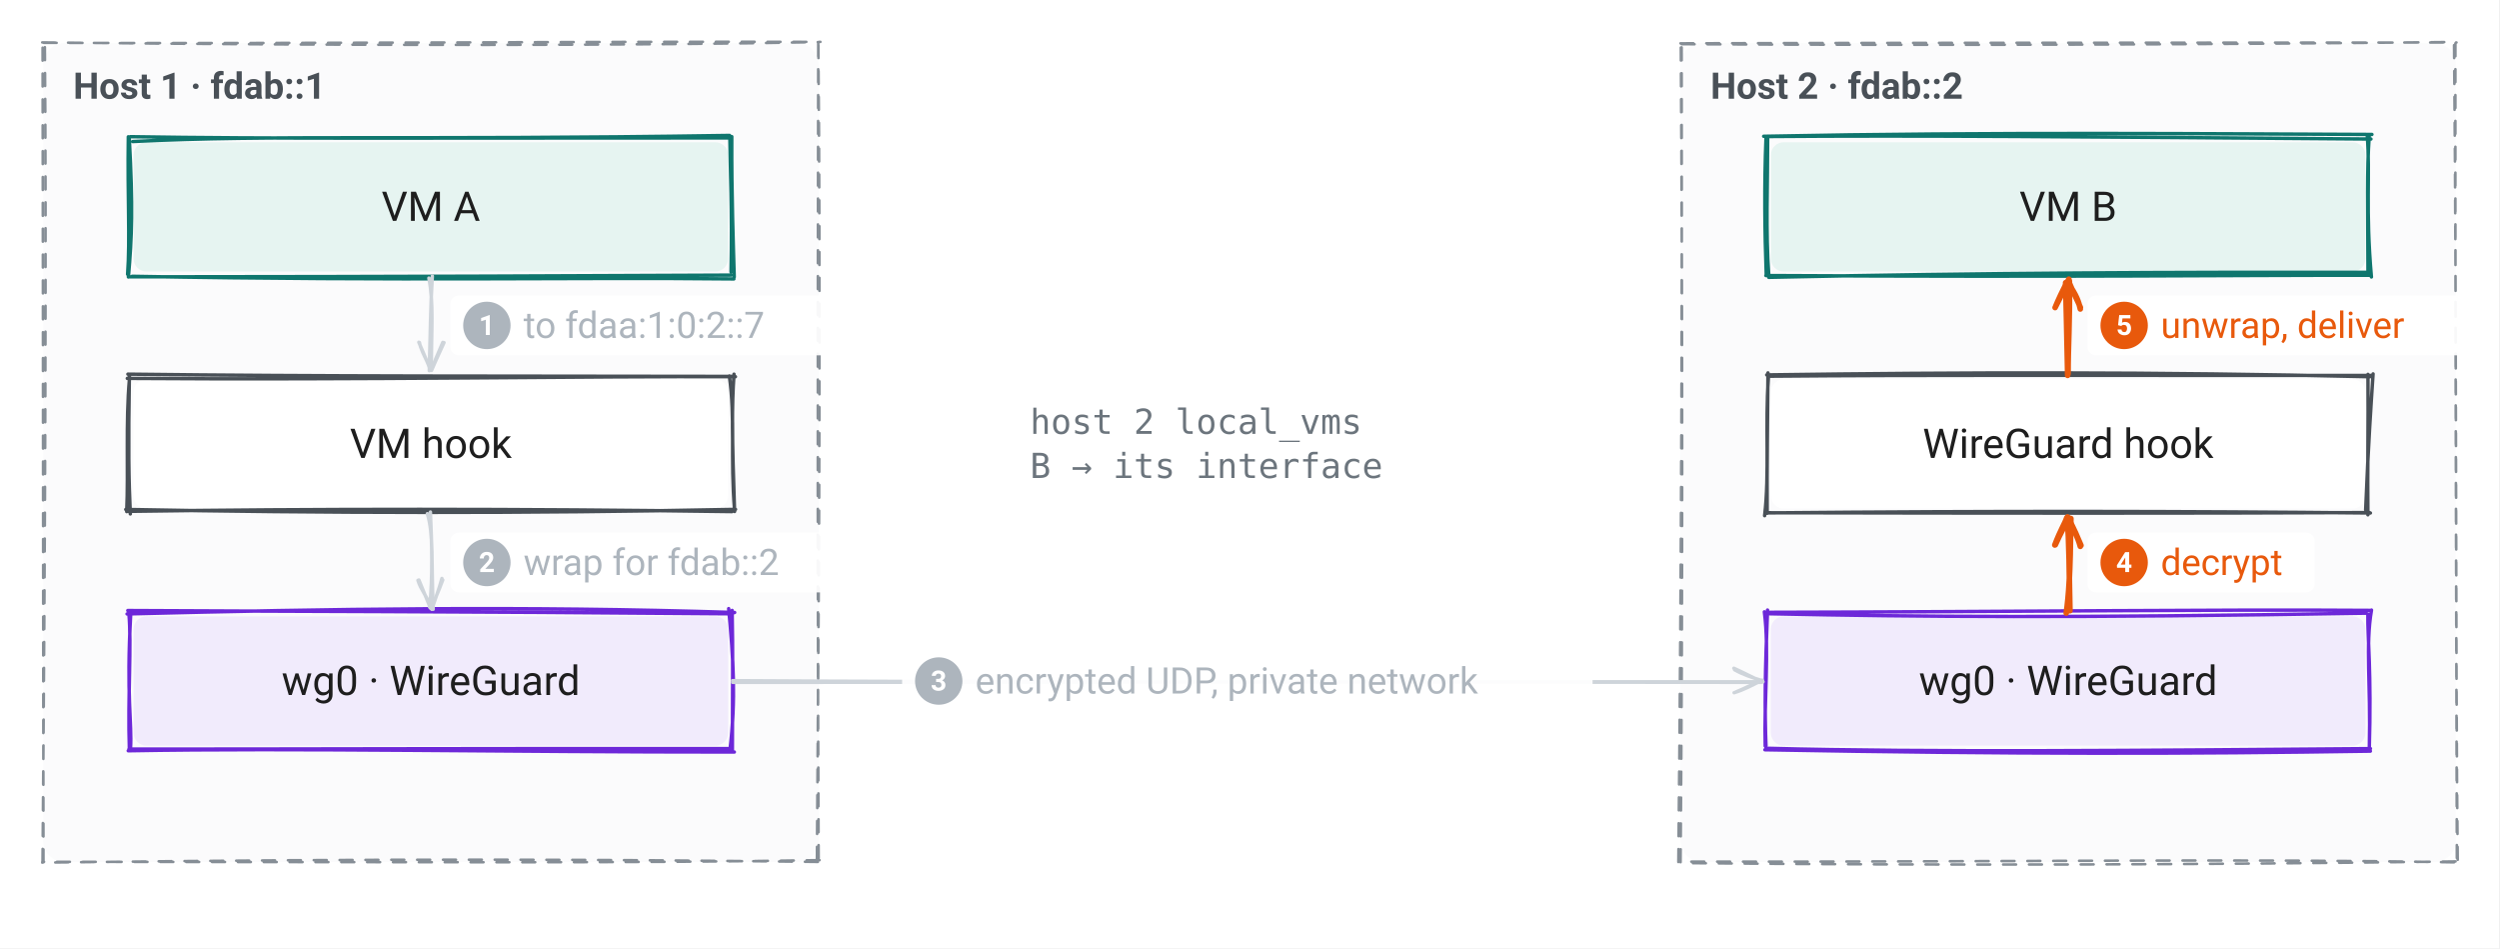
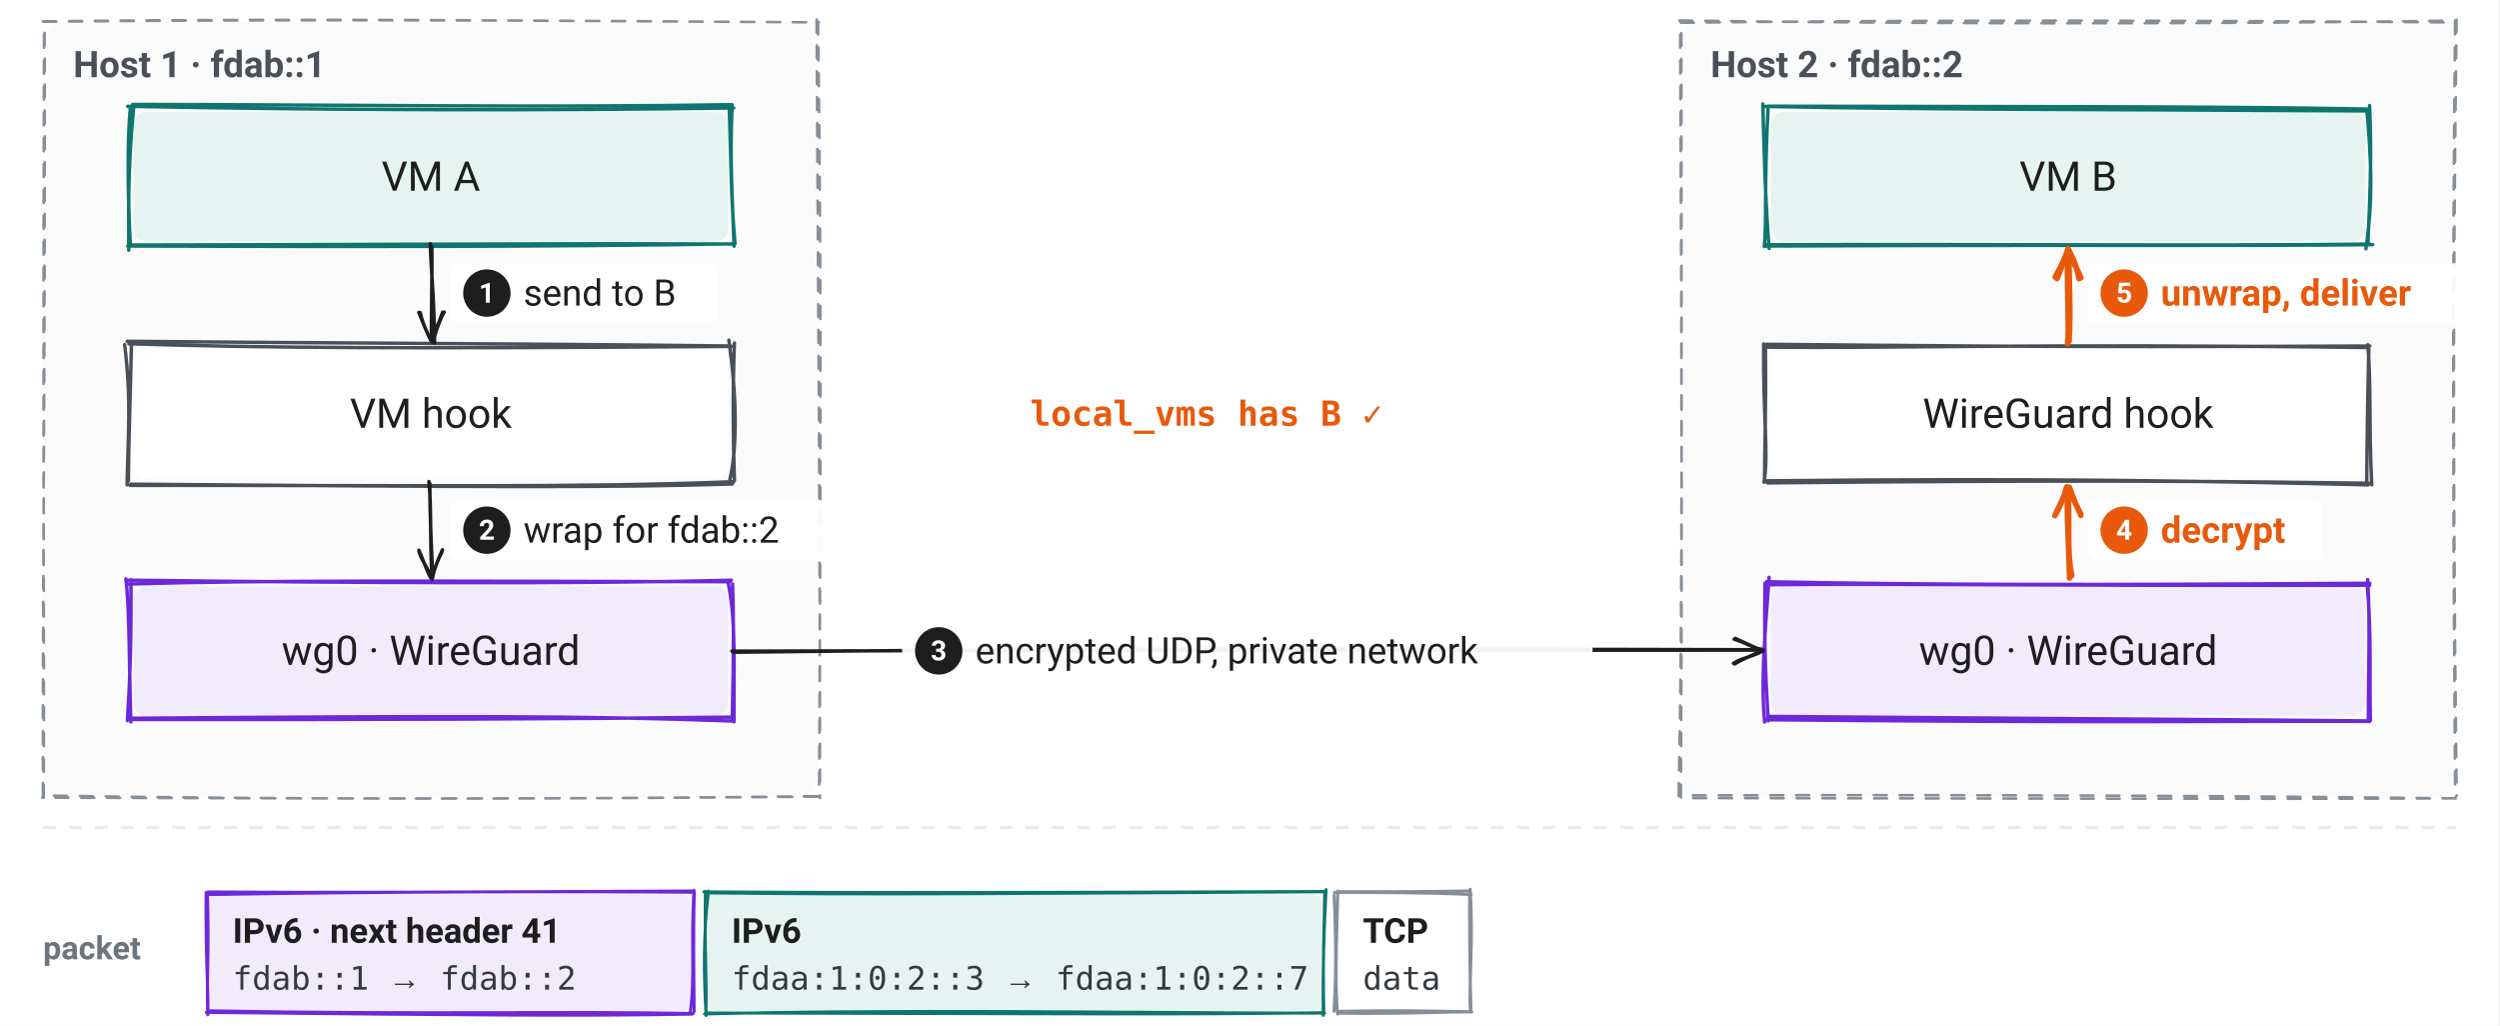
- <svg xmlns="http://www.w3.org/2000/svg" viewBox="0 0 1160 440" width="1160" height="440" font-family="system-ui, -apple-system, 'Segoe UI', Roboto, 'Helvetica Neue', Arial, sans-serif" role="img" aria-label="Host 2 decrypts the packet. Its WireGuard hook finds VM B in local_vms, removes the outer header, and Linux delivers the packet to VM B.">
+ <svg xmlns="http://www.w3.org/2000/svg" viewBox="0 0 1160 476" width="1160" height="476" font-family="system-ui, -apple-system, 'Segoe UI', Roboto, 'Helvetica Neue', Arial, sans-serif" role="img" aria-label="Host 2 decrypts the packet. Its WireGuard hook finds VM B in local_vms, removes the outer header, and Linux delivers the packet to VM B.">
+   <style>.static{display:none}@media (prefers-reduced-motion: reduce){.anim{display:none}.static{display:inline}}</style>
  <rect width="100%" height="100%" fill="#ffffff" />
-   <rect x="20" y="20" width="360" height="380" rx="10" fill="#f8f9fa" opacity="0.6" />
-   <path d="M20.282 19.865 C145.86 20.368, 272.202 19.098, 380.821 19.436 M19.605 19.676 C161.882 21.329, 302.79 21.15, 380.123 19.527 M379.877 20.949 C380.798 128.152, 380.494 234.226, 379.198 399.782 M379.815 20.129 C379.515 163.875, 379.484 307.183, 380.013 399.617 M380.432 399.099 C292.561 400.58, 207.652 399.989, 19.651 399.872 M379.641 399.923 C285.145 398.82, 190.01 398.149, 19.611 400.251 M19.751 399.889 C21.056 248.652, 21.562 98.755, 20.82 20.824 M20.178 400.137 C19.988 291.056, 20.049 182.043, 19.775 20.284" stroke="#868e96" stroke-width="1.2" fill="none" stroke-linecap="round" stroke-linejoin="round" stroke-dasharray="6 6" />
+   <line x1="20" y1="384" x2="1140" y2="384" stroke="#e9ecef" stroke-width="1.5" stroke-dasharray="6 6" />
+   <text font-size="15" fill="#6c757d" text-anchor="start" dominant-baseline="central" font-weight="650">
+     <tspan x="20" y="440">packet</tspan>
+   </text>
+   <rect x="20" y="10" width="360" height="360" rx="10" fill="#f8f9fa" opacity="0.6" />
+   <path d="M19.991 9.926 C145.766 8.278, 271.78 9.893, 380.112 10.367 M20.167 10.08 C139.28 8.856, 258.379 9.518, 379.612 10.369 M379.04 9.093 C379.758 133.149, 380.735 254.683, 380.619 370.251 M379.689 10.024 C381.065 102.869, 381.17 195.557, 380.21 369.636 M379.096 369.411 C252.508 371.058, 124.545 370.897, 20.193 369.116 M379.766 369.647 C304.19 370.341, 228.544 370.894, 19.556 370.1 M19.908 369.237 C19.754 260.005, 21.152 150.357, 20.691 10.56 M20.311 370.172 C20.622 295.045, 19.832 219.192, 20.44 10.488" stroke="#868e96" stroke-width="1.2" fill="none" stroke-linecap="round" stroke-linejoin="round" stroke-dasharray="6 6" />
  <text font-size="17" fill="#495057" text-anchor="start" dominant-baseline="central" font-weight="650">
-     <tspan x="34" y="40">Host 1 · fdab::1</tspan>
+     <tspan x="34" y="30">Host 1 · fdab::1</tspan>
  </text>
-   <rect x="780" y="20" width="360" height="380" rx="10" fill="#f8f9fa" opacity="0.6" />
-   <path d="M780.583 20.495 C902.94 21.157, 1024.309 20.72, 1140.283 19.476 M780.05 20.11 C858.924 19.876, 937.323 19.839, 1140.266 19.715 M1139.139 20.956 C1140.471 159.633, 1139.741 298.425, 1140.85 400.737 M1139.761 20.102 C1139.678 115.073, 1139.923 210.525, 1140.44 400.083 M1139.087 400.126 C1041.785 398.311, 943.492 399.942, 780.386 399.806 M1139.822 399.705 C1022.967 401.255, 906.101 401.665, 780.068 400.457 M779.073 399.98 C780.453 266.078, 780.862 132.952, 780.597 20.702 M780.097 400.066 C781.085 278.156, 781.048 156.632, 780.204 19.732" stroke="#868e96" stroke-width="1.2" fill="none" stroke-linecap="round" stroke-linejoin="round" stroke-dasharray="6 6" />
+   <rect x="780" y="10" width="360" height="360" rx="10" fill="#f8f9fa" opacity="0.6" />
+   <path d="M780.292 10.556 C902.845 9.067, 1023.887 9.488, 1139.574 10.407 M779.599 9.501 C908.322 11.334, 1036.911 11.126, 1139.755 9.544 M1140.288 9.101 C1139.478 90.94, 1137.98 171.569, 1140.337 369.233 M1139.632 9.995 C1138.303 128.589, 1138.699 247.995, 1139.647 370.128 M1139.777 370.438 C1001.731 368.788, 862.412 368.823, 780.928 369.05 M1139.947 370.443 C1042.012 370.871, 944.635 370.478, 780.013 370.306 M779.193 369.333 C781.169 276.553, 780.438 182.762, 780.455 10.431 M780.226 370.098 C780.713 282.809, 780.833 195.13, 779.879 9.905" stroke="#868e96" stroke-width="1.2" fill="none" stroke-linecap="round" stroke-linejoin="round" stroke-dasharray="6 6" />
  <text font-size="17" fill="#495057" text-anchor="start" dominant-baseline="central" font-weight="650">
-     <tspan x="794" y="40">Host 2 · fdab::2</tspan>
+     <tspan x="794" y="30">Host 2 · fdab::2</tspan>
  </text>
-   <rect x="62" y="66" width="276" height="60" rx="6" fill="#e6f4f1" />
-   <path d="M61.632 65.682 C126.197 62.413, 188.197 65.154, 338.667 62.842 M60.495 63.426 C125.747 64.47, 193.373 63.997, 339.488 64.006 M338.777 63.424 C338.947 79.167, 339.914 96.619, 339.346 126.158 M339.675 63.393 C339.516 90.2, 340.474 115.574, 340.816 128.542 M340.65 129.425 C264.743 128.595, 191.629 130.517, 61.361 128.204 M339.444 127.649 C269.034 127.94, 199.399 128.371, 59.765 128.456 M59.6 128.524 C61.269 109.768, 61.735 96.101, 60.022 64.356 M59.238 127.269 C60.434 110.528, 59.134 92.023, 59.563 63.485" stroke="#0f766e" stroke-width="1.6" fill="none" stroke-linecap="round" stroke-linejoin="round" />
+   <rect x="62" y="52" width="276" height="60" rx="6" fill="#e6f4f1" />
+   <path d="M61.568 48.454 C156.79 48.57, 252.404 49.976, 339.828 48.571 M59.247 49.337 C156.223 51.234, 253.646 51.401, 340.591 50.101 M338.551 51.246 C339.313 71.103, 339.219 91.955, 341.199 113.081 M339.865 48.936 C338.709 71.393, 339.92 92.254, 340.755 114.229 M339.884 113.208 C232.913 112.844, 126.349 113.718, 59.964 113.692 M339.643 113.157 C254.825 114.499, 168.229 114.545, 59.28 114.157 M59.764 116.09 C59.868 97.964, 58.99 81.043, 62.176 48.45 M60.542 114.143 C59.278 90.343, 59.021 65.603, 60.507 49.906" stroke="#0f766e" stroke-width="1.6" fill="none" stroke-linecap="round" stroke-linejoin="round" />
  <text font-size="19" fill="#1e1e1e" text-anchor="middle" dominant-baseline="central" font-weight="400">
-     <tspan x="200" y="96">VM A</tspan>
+     <tspan x="200" y="82">VM A</tspan>
  </text>
-   <rect x="62" y="176" width="276" height="60" rx="6" fill="#ffffff" />
-   <path d="M59.094 175.579 C167.123 176.4, 276.303 174.445, 341.371 174.796 M59.372 173.604 C148.573 174.701, 238.678 174.466, 340.516 174.645 M338.553 174.431 C341.389 194.112, 338.95 212.151, 341.015 237.117 M340.711 173.616 C339.649 188.923, 339.806 202.291, 340.973 237.334 M341.418 236.345 C244.025 238.331, 149.683 238.107, 58.372 236.384 M339.782 237.381 C242.838 235.996, 143.86 236.028, 59.495 237.268 M58.817 237.386 C59.664 218.512, 58.298 196.133, 60.093 175.794 M60.495 238.462 C59.751 222.94, 59.524 207.577, 60.053 174.097" stroke="#495057" stroke-width="1.6" fill="none" stroke-linecap="round" stroke-linejoin="round" />
+   <rect x="62" y="162" width="276" height="60" rx="6" fill="#ffffff" />
+   <path d="M59.03 158.351 C141.716 159.184, 225.136 159.267, 339.159 160.525 M59.811 159.515 C123.05 161.464, 186.951 161.87, 339.934 160.739 M338.327 157.852 C341.755 181.649, 342.656 207.486, 338.468 224.04 M340.901 159.16 C339.968 182.915, 340.378 206.771, 340.912 223.022 M340.652 223.501 C268.196 226.358, 193.03 225.086, 60.348 225.245 M339.981 224.576 C282.942 226.333, 224.689 225.98, 60.697 224.656 M58.981 224.952 C59.39 202.308, 61.08 185.474, 57.847 159.888 M59.599 223.136 C59.722 202.756, 60.538 183.357, 60.998 160.519" stroke="#495057" stroke-width="1.6" fill="none" stroke-linecap="round" stroke-linejoin="round" />
  <text font-size="19" fill="#1e1e1e" text-anchor="middle" dominant-baseline="central" font-weight="400">
-     <tspan x="200" y="206">VM hook</tspan>
+     <tspan x="200" y="192">VM hook</tspan>
  </text>
-   <rect x="62" y="286" width="276" height="60" rx="6" fill="#f1ebfc" />
-   <path d="M58.978 284.867 C152.832 282.489, 243.357 281.085, 341.014 284.198 M59.325 283.286 C133.296 283.697, 206.632 283.671, 340.053 284.812 M338.235 282.394 C340.462 305.871, 341.63 324.497, 338.844 348.022 M339.844 283.235 C340.208 300.889, 340.101 320.017, 339.96 348.512 M340.863 348.946 C237.098 348.998, 137.326 346.933, 59.534 348.354 M339.918 347.361 C233.277 347.209, 126.864 347.622, 59.864 347.57 M60.587 347.407 C61.346 335.239, 58.544 323.795, 60.696 284.497 M60.051 347.45 C59.235 323.773, 61.137 298.607, 59.836 284.735" stroke="#6d28d9" stroke-width="1.6" fill="none" stroke-linecap="round" stroke-linejoin="round" />
+   <rect x="62" y="272" width="276" height="60" rx="6" fill="#f1ebfc" />
+   <path d="M58.914 271.013 C127.425 269.051, 195.564 269.685, 338.802 269.927 M59.764 269.197 C163.773 270.461, 266.905 271.075, 339.47 269.22 M338.008 270.216 C340.829 285.008, 340.935 294.232, 340.696 334.945 M340.034 270.979 C340.527 284.282, 340.673 298.897, 339.899 334.2 M340.097 332.73 C261.269 333.652, 184.045 333.912, 61.51 333.842 M340.116 334.556 C273.381 332.081, 207.693 332.11, 59.379 333.271 M60.751 334.973 C59.946 310.635, 60.199 283.137, 58.45 268.591 M59.155 334.325 C60.279 316.389, 61.024 297.787, 60.78 268.956" stroke="#6d28d9" stroke-width="1.6" fill="none" stroke-linecap="round" stroke-linejoin="round" />
  <text font-size="19" fill="#1e1e1e" text-anchor="middle" dominant-baseline="central" font-weight="400">
-     <tspan x="200" y="316">wg0 · WireGuard</tspan>
+     <tspan x="200" y="302">wg0 · WireGuard</tspan>
  </text>
-   <rect x="822" y="66" width="276" height="60" rx="6" fill="#e6f4f1" />
-   <path d="M818.676 63.235 C925.266 61.108, 1031.831 62.15, 1101.01 62.385 M820.168 63.36 C891.503 62.765, 963.179 63.481, 1100.553 64.517 M1098.846 62.799 C1100.26 81.242, 1097.977 96.679, 1100.776 128.518 M1099.731 63.411 C1098.653 79.166, 1099.089 94.85, 1099.186 127.654 M1098.746 126.36 C1010.379 126.239, 920.836 126.521, 821.029 128.688 M1099.821 127.742 C1033.451 127.621, 966.847 128.659, 819.691 127.848 M821.038 127.737 C819.558 107.588, 820.55 85.365, 820.516 64.115 M819.87 127.48 C819.143 107.774, 818.902 85.541, 819.752 64.139" stroke="#0f766e" stroke-width="1.6" fill="none" stroke-linecap="round" stroke-linejoin="round" />
+   <rect x="822" y="52" width="276" height="60" rx="6" fill="#e6f4f1" />
+   <path d="M818.612 49.381 C899.859 51.043, 984.038 50.75, 1098.799 51.488 M820.607 49.271 C921.98 49.529, 1025.138 49.199, 1099.971 50.612 M1098.62 50.621 C1100.626 73.179, 1101.682 92.014, 1098.229 115.441 M1099.922 48.954 C1101.172 75.358, 1099.662 99.33, 1099.125 113.341 M1101.353 113.516 C1034.55 114.266, 967.555 113.5, 819.632 114.176 M1100.02 113.25 C1017.555 114.18, 935.677 113.147, 819.206 113.55 M821.202 115.303 C819.284 91.383, 818.931 70.307, 818.269 48.209 M818.974 114.354 C820.188 100.389, 818.789 86.922, 820.697 50.56" stroke="#0f766e" stroke-width="1.6" fill="none" stroke-linecap="round" stroke-linejoin="round" />
  <text font-size="19" fill="#1e1e1e" text-anchor="middle" dominant-baseline="central" font-weight="400">
-     <tspan x="960" y="96">VM B</tspan>
+     <tspan x="960" y="82">VM B</tspan>
  </text>
-   <rect x="822" y="176" width="276" height="60" rx="6" fill="#ffffff" />
-   <path d="M821.548 174.562 C892.964 173.909, 963.094 174.226, 1100.635 174.217 M820.09 173.953 C909.991 172.7, 1000.542 172.463, 1100.108 174.804 M1101.547 173.488 C1100.479 190.109, 1099.464 203.464, 1098.1 236.574 M1099.167 173.707 C1099.397 196.726, 1098.896 219.694, 1099.137 238.877 M1099.891 237.831 C1015.895 238.217, 929.77 238.135, 819.429 237.915 M1100.308 238.032 C1013.917 237.177, 926.784 236.994, 820.065 237.994 M819.112 239.283 C821.412 220.095, 819.326 196.684, 820.855 175.562 M820.299 238.169 C820.135 216.397, 820.511 194.546, 820.662 173.013" stroke="#495057" stroke-width="1.6" fill="none" stroke-linecap="round" stroke-linejoin="round" />
+   <rect x="822" y="162" width="276" height="60" rx="6" fill="#ffffff" />
+   <path d="M820.089 161.107 C881.954 161.69, 942.744 159.303, 1098.874 161.253 M820.06 159.747 C880.811 160.219, 942.112 161.246, 1100.007 160.551 M1099.588 162.032 C1099.066 181.601, 1098.738 203.74, 1098.606 224.054 M1099.105 159.904 C1100.715 178.818, 1099.528 196.822, 1100.929 224.974 M1099.26 224.975 C1025.741 223.259, 950.363 221.734, 819.431 223.11 M1099.953 224.213 C1038.255 223.467, 975.209 222.53, 820.4 224.061 M818.823 223.775 C821.055 210.365, 818.353 194.331, 818.645 159.571 M819.064 223.177 C819.059 207.452, 819.865 191.382, 819.469 160.543" stroke="#495057" stroke-width="1.6" fill="none" stroke-linecap="round" stroke-linejoin="round" />
  <text font-size="19" fill="#1e1e1e" text-anchor="middle" dominant-baseline="central" font-weight="400">
-     <tspan x="960" y="206">WireGuard hook</tspan>
+     <tspan x="960" y="192">WireGuard hook</tspan>
  </text>
-   <rect x="822" y="286" width="276" height="60" rx="6" fill="#f1ebfc" />
-   <path d="M821.48 284.789 C891.169 286.24, 961.743 286.828, 1098.355 284.513 M820.009 284.113 C925 283.92, 1029.352 282.688, 1100.117 283.208 M1100.815 283.069 C1097.925 299.563, 1100.526 316.859, 1099.807 346.801 M1099.123 284.93 C1098.945 296.36, 1100.849 310.775, 1099.774 348.099 M1100.327 347.352 C996.45 348.186, 894.482 349.157, 821.032 347.213 M1100.293 348.527 C1016.828 349.826, 935.169 350, 819.243 347.893 M819.383 346.144 C818.807 324.969, 821.336 301.821, 818.996 283.896 M819.786 347.282 C819.054 329.048, 819.354 310.108, 820.466 283.061" stroke="#6d28d9" stroke-width="1.6" fill="none" stroke-linecap="round" stroke-linejoin="round" />
+   <rect x="822" y="272" width="276" height="60" rx="6" fill="#f1ebfc" />
+   <path d="M820.021 271.334 C880.159 270.647, 941.392 271.905, 1099.967 271.549 M819.978 269.907 C895.819 271.439, 970.921 271.471, 1100.017 270.642 M1098.856 271.613 C1100.911 295.455, 1099.8 317.134, 1100.313 334.281 M1099.061 268.928 C1100.263 291.252, 1099.281 311.303, 1099.366 334.195 M1099.697 334.496 C1006.297 333.633, 911.702 333.161, 821.035 332.408 M1099.938 334.709 C1041.167 334.429, 983.594 335.537, 819.578 333.961 M819.094 335.037 C817.323 315.239, 819.237 295.068, 821.186 267.906 M820.75 334.491 C820.178 320.103, 818.709 306.943, 819.274 270.591" stroke="#6d28d9" stroke-width="1.6" fill="none" stroke-linecap="round" stroke-linejoin="round" />
  <text font-size="19" fill="#1e1e1e" text-anchor="middle" dominant-baseline="central" font-weight="400">
-     <tspan x="960" y="316">wg0 · WireGuard</tspan>
+     <tspan x="960" y="302">wg0 · WireGuard</tspan>
  </text>
-   <path d="M199.079 129.049 C201.358 140.479, 200.258 153.598, 200.174 170.626 M200.681 128.103 C199.79 142.425, 199.707 156.926, 199.263 171.998" stroke="#ced4da" stroke-width="1.6" fill="none" stroke-linecap="round" stroke-linejoin="round" />
-   <path d="M194.7 158.935 C195.069 161.272, 196.758 164.89, 200.063 171.43 M194.409 158.803 C196.349 163.103, 197.656 166.538, 199.933 171.875 M200.519 171.388 C201.568 169.016, 202.67 166.344, 206.098 158.973 M200.324 171.873 C201.26 168.385, 202.992 165.035, 205.541 158.861" stroke="#ced4da" stroke-width="1.6" fill="none" stroke-linecap="round" stroke-linejoin="round" />
-   <rect x="209" y="137.12" width="189.6" height="27.76" rx="4" fill="#ffffff" opacity="0.94" />
-   <circle cx="226" cy="151" r="11" fill="#adb5bd" />
-   <text x="226" y="151" font-size="13" font-weight="700" fill="#ffffff" text-anchor="middle" dominant-baseline="central">1</text>
-   <text font-size="17" fill="#adb5bd" text-anchor="start" dominant-baseline="central" font-weight="400">
-     <tspan x="243" y="151">to fdaa:1:0:2::7</tspan>
+   <path d="M199.751 113.119 C199.937 124.031, 201.589 138.272, 201.722 159.168 M200.464 114.288 C200.566 124.589, 200.412 136.764, 200.173 157.532" stroke="#1e1e1e" stroke-width="1.6" fill="none" stroke-linecap="round" stroke-linejoin="round" />
+   <path d="M195.101 145.069 C195.923 149.244, 198.241 154.913, 200.573 158.361 M194.39 144.956 C196.668 150.298, 198.13 154.766, 199.99 157.707 M200.767 158.793 C202.366 153.942, 204.047 148.426, 206.198 144.786 M199.774 157.783 C201.161 154.783, 202.907 152.28, 205.438 144.863" stroke="#1e1e1e" stroke-width="1.6" fill="none" stroke-linecap="round" stroke-linejoin="round" />
+   <rect x="209" y="122.12" width="124.15" height="27.76" rx="4" fill="#ffffff" opacity="0.94" />
+   <circle cx="226" cy="136" r="11" fill="#1e1e1e" />
+   <text x="226" y="136" font-size="13" font-weight="700" fill="#ffffff" text-anchor="middle" dominant-baseline="central">1</text>
+   <text font-size="17" fill="#1e1e1e" text-anchor="start" dominant-baseline="central" font-weight="400">
+     <tspan x="243" y="136">send to B</tspan>
  </text>
-   <path d="M198.372 238.354 C201.331 247.971, 200.158 260.831, 201.085 282.693 M199.791 237.58 C200.436 251.876, 200.929 267.209, 199.477 281.756" stroke="#ced4da" stroke-width="1.6" fill="none" stroke-linecap="round" stroke-linejoin="round" />
-   <path d="M194.006 269.275 C195.234 273.461, 198.277 276.875, 200.167 281.742 M194.445 269.117 C196.14 273.404, 197.8 277.158, 199.846 282.253 M200.424 282.729 C201.838 278.451, 203.813 273.372, 205.132 268.396 M200.054 281.658 C201.681 278.594, 203.222 275.306, 205.514 269.098" stroke="#ced4da" stroke-width="1.6" fill="none" stroke-linecap="round" stroke-linejoin="round" />
-   <rect x="209" y="247.12" width="189.6" height="27.76" rx="4" fill="#ffffff" opacity="0.94" />
-   <circle cx="226" cy="261" r="11" fill="#adb5bd" />
-   <text x="226" y="261" font-size="13" font-weight="700" fill="#ffffff" text-anchor="middle" dominant-baseline="central">2</text>
-   <text font-size="17" fill="#adb5bd" text-anchor="start" dominant-baseline="central" font-weight="400">
-     <tspan x="243" y="261">wrap for fdab::2</tspan>
+   <path d="M199.094 223.426 C200.445 237.137, 199.374 249.55, 200.581 268.589 M199.536 224.275 C199.494 239.476, 200.35 255.939, 200.892 267.21" stroke="#1e1e1e" stroke-width="1.6" fill="none" stroke-linecap="round" stroke-linejoin="round" />
+   <path d="M194.407 255.409 C195.069 258.932, 197.599 261.839, 200.677 268.673 M194.425 255.271 C196.459 259.76, 198.274 265.387, 199.903 268.085 M200.672 268.453 C201.493 264.253, 202.907 260.568, 205.233 255.889 M200.344 268.408 C201.581 264.937, 202.297 261.656, 205.41 255.099" stroke="#1e1e1e" stroke-width="1.6" fill="none" stroke-linecap="round" stroke-linejoin="round" />
+   <rect x="209" y="232.12" width="189.6" height="27.76" rx="4" fill="#ffffff" opacity="0.94" />
+   <circle cx="226" cy="246" r="11" fill="#1e1e1e" />
+   <text x="226" y="246" font-size="13" font-weight="700" fill="#ffffff" text-anchor="middle" dominant-baseline="central">2</text>
+   <text font-size="17" fill="#1e1e1e" text-anchor="start" dominant-baseline="central" font-weight="400">
+     <tspan x="243" y="246">wrap for fdab::2</tspan>
  </text>
-   <path d="M340.113 316.612 C496.468 316.573, 653.877 316.367, 817.617 316.61 M340.045 315.829 C454.701 316.546, 569.324 316.304, 818.366 316.337" stroke="#ced4da" stroke-width="1.6" fill="none" stroke-linecap="round" stroke-linejoin="round" />
-   <path d="M805.868 321.037 C810.23 319.285, 814.313 316.973, 817.566 315.995 M804.951 321.416 C809.522 320.034, 812.969 318.13, 817.96 315.584 M818.099 315.84 C813.139 314.333, 809.16 313.029, 805.164 310.754 M818.047 316.343 C814.02 314.596, 809.829 312.329, 804.832 310.061" stroke="#ced4da" stroke-width="1.6" fill="none" stroke-linecap="round" stroke-linejoin="round" />
-   <rect x="418.75" y="302.12" width="320.5" height="27.76" rx="4" fill="#ffffff" opacity="0.94" />
-   <circle cx="435.75" cy="316" r="11" fill="#adb5bd" />
-   <text x="435.75" y="316" font-size="13" font-weight="700" fill="#ffffff" text-anchor="middle" dominant-baseline="central">3</text>
-   <text font-size="17" fill="#adb5bd" text-anchor="start" dominant-baseline="central" font-weight="400">
-     <tspan x="452.75" y="316">encrypted UDP, private network</tspan>
+   <path d="M340.407 302.65 C490.068 300.768, 639.668 301.038, 817.246 301.456 M339.705 302.129 C445.202 301.797, 549.35 301.881, 818.297 301.666" stroke="#1e1e1e" stroke-width="1.6" fill="none" stroke-linecap="round" stroke-linejoin="round" />
+   <path d="M804.622 307.796 C808.852 305.069, 813.679 304.774, 818.652 301.84 M805.233 308.096 C808.758 305.812, 812.535 304.564, 817.671 301.871 M817.672 301.194 C814.332 301.036, 811.595 298.727, 804.948 296.589 M817.829 301.695 C815.497 300.843, 812.766 299.591, 805.517 296.193" stroke="#1e1e1e" stroke-width="1.6" fill="none" stroke-linecap="round" stroke-linejoin="round" />
+   <rect x="418.75" y="288.12" width="320.5" height="27.76" rx="4" fill="#ffffff" opacity="0.94" />
+   <circle cx="435.75" cy="302" r="11" fill="#1e1e1e" />
+   <text x="435.75" y="302" font-size="13" font-weight="700" fill="#ffffff" text-anchor="middle" dominant-baseline="central">3</text>
+   <text font-size="17" fill="#1e1e1e" text-anchor="start" dominant-baseline="central" font-weight="400">
+     <tspan x="452.75" y="302">encrypted UDP, private network</tspan>
  </text>
-   <path d="M959.112 284.485 C960.299 276.008, 960.94 267.291, 961.283 240.598 M960.852 283.367 C960.443 266.718, 960.564 250.716, 959.502 240.135" stroke="#e8590c" stroke-width="2.6" fill="none" stroke-linecap="round" stroke-linejoin="round" />
-   <path d="M965.646 253.52 C964.438 249.035, 962.896 246.465, 959.456 240.438 M965.966 253.065 C964.393 249.536, 963.156 245.985, 959.718 239.876 M959.207 240.597 C958.556 242.731, 956.438 245.945, 953.804 252.885 M960.097 240.109 C958.786 243.646, 956.403 247.348, 954.045 252.798" stroke="#e8590c" stroke-width="2.6" fill="none" stroke-linecap="round" stroke-linejoin="round" />
-   <rect x="969" y="247.12" width="105.45" height="27.76" rx="4" fill="#ffffff" opacity="0.94" />
-   <circle cx="986" cy="261" r="11" fill="#e8590c" />
-   <text x="986" y="261" font-size="13" font-weight="700" fill="#ffffff" text-anchor="middle" dominant-baseline="central">4</text>
-   <text font-size="17" fill="#e8590c" text-anchor="start" dominant-baseline="central" font-weight="400">
-     <tspan x="1003" y="261">decrypt</tspan>
+   <path d="M961.693 267.038 C959.214 255.429, 960.944 243.655, 959.862 226.686 M960.676 268.217 C960.487 258.635, 959.642 247.263, 959.497 226.171" stroke="#e8590c" stroke-width="2.6" fill="none" stroke-linecap="round" stroke-linejoin="round" />
+   <path d="M965.84 238.462 C964.274 235.397, 963.262 233.64, 960.578 226.148 M965.934 239.156 C963.625 234.209, 961.433 229.014, 959.672 225.939 M959.324 225.946 C958.084 230.826, 956.297 234.931, 953.858 239.24 M960 226.066 C958.254 229.538, 956.538 233.773, 954.072 238.671" stroke="#e8590c" stroke-width="2.6" fill="none" stroke-linecap="round" stroke-linejoin="round" />
+   <rect x="969" y="232.12" width="109.377" height="27.76" rx="4" fill="#ffffff" opacity="0.94" />
+   <circle cx="986" cy="246" r="11" fill="#e8590c" />
+   <text x="986" y="246" font-size="13" font-weight="700" fill="#ffffff" text-anchor="middle" dominant-baseline="central">4</text>
+   <text font-size="17" fill="#e8590c" text-anchor="start" dominant-baseline="central" font-weight="650">
+     <tspan x="1003" y="246">decrypt</tspan>
  </text>
-   <path d="M959.769 174.177 C959.348 155.457, 959.113 141.122, 958.824 131.177 M959.98 173.38 C959.937 161.412, 960.849 148.904, 960.584 130.458" stroke="#e8590c" stroke-width="2.6" fill="none" stroke-linecap="round" stroke-linejoin="round" />
-   <path d="M965.645 143.379 C965.01 140.359, 964.002 137.024, 959.576 130.777 M965.697 142.692 C964.451 139.521, 963.012 137.162, 960.045 130.164 M960.32 129.533 C957.553 134.378, 955.091 139.935, 954.255 141.994 M960.271 129.733 C958.175 133.305, 957.411 136.291, 953.94 142.718" stroke="#e8590c" stroke-width="2.6" fill="none" stroke-linecap="round" stroke-linejoin="round" />
-   <rect x="969" y="137.12" width="180.25" height="27.76" rx="4" fill="#ffffff" opacity="0.94" />
-   <circle cx="986" cy="151" r="11" fill="#e8590c" />
-   <text x="986" y="151" font-size="13" font-weight="700" fill="#ffffff" text-anchor="middle" dominant-baseline="central">5</text>
-   <text font-size="17" fill="#e8590c" text-anchor="start" dominant-baseline="central" font-weight="400">
-     <tspan x="1003" y="151">unwrap, deliver</tspan>
+   <path d="M960.44 158.247 C961.326 143.911, 960.243 128.399, 960.372 116.119 M959.762 159.566 C960.532 151.455, 959.572 142.7, 959.694 115.993" stroke="#e8590c" stroke-width="2.6" fill="none" stroke-linecap="round" stroke-linejoin="round" />
+   <path d="M965.061 129.314 C964.132 124.322, 962.585 120.175, 959.861 115.378 M965.911 128.904 C964.166 124.67, 961.949 120.922, 959.862 116.169 M959.549 116.661 C958.51 119.575, 957.172 123.709, 954.87 129.275 M959.817 116.233 C958.497 119.397, 957.349 122.618, 953.968 128.563" stroke="#e8590c" stroke-width="2.6" fill="none" stroke-linecap="round" stroke-linejoin="round" />
+   <rect x="969" y="122.12" width="188.665" height="27.76" rx="4" fill="#ffffff" opacity="0.94" />
+   <circle cx="986" cy="136" r="11" fill="#e8590c" />
+   <text x="986" y="136" font-size="13" font-weight="700" fill="#ffffff" text-anchor="middle" dominant-baseline="central">5</text>
+   <text font-size="17" fill="#e8590c" text-anchor="start" dominant-baseline="central" font-weight="650">
+     <tspan x="1003" y="136">unwrap, deliver</tspan>
  </text>
-   <rect x="478.2" y="183.52" width="163.6" height="44.96" rx="4" fill="#ffffff" opacity="0.94" />
-   <text font-size="16" fill="#6c757d" text-anchor="middle" dominant-baseline="central" font-weight="400" font-family="ui-monospace, 'SF Mono', Menlo, Consolas, monospace">
-     <tspan x="560" y="195.76">host 2 local_vms</tspan>
-     <tspan x="560" y="216.24">B → its interface</tspan>
+   <rect x="471.4" y="179.76" width="177.2" height="24.48" rx="4" fill="#ffffff" opacity="0.94" />
+   <text font-size="16" fill="#e8590c" text-anchor="middle" dominant-baseline="central" font-weight="650" font-family="ui-monospace, 'SF Mono', Menlo, Consolas, 'DejaVu Sans Mono', monospace">
+     <tspan x="560" y="192">local_vms has B ✓</tspan>
  </text>
+   <g class="static">
+     <rect x="97" y="415" width="285" height="54" rx="4" fill="#e6f4f1" />
+     <path d="M95.242 414.584 C176.023 412.962, 253.976 412.515, 383.132 413.075 M95.807 413.495 C155.599 415.193, 216.17 415.536, 383.509 414.432 M381.702 414.261 C382.718 429.221, 382.742 443.43, 381.75 470.843 M382.344 413.777 C383.235 434.623, 383.488 454.239, 383.189 469.721 M384.025 470.401 C314.311 470.452, 245.144 469.425, 95.949 470.597 M382.522 470.156 C320.217 469.446, 257.045 470.169, 95.659 470.274 M96.571 471.154 C94.745 451.155, 95.253 435.42, 95.517 413.81 M96.174 469.74 C95.38 457.383, 96.535 445.938, 96.407 414.176" stroke="#0f766e" stroke-width="1.4" fill="none" stroke-linecap="round" stroke-linejoin="round" />
+     <text font-size="16" fill="#1e1e1e" text-anchor="start" dominant-baseline="central" font-weight="650">
+       <tspan x="108" y="432">IPv6</tspan>
+     </text>
+     <text font-size="15" fill="#343a40" text-anchor="start" dominant-baseline="central" font-weight="400" font-family="ui-monospace, 'SF Mono', Menlo, Consolas, 'DejaVu Sans Mono', monospace">
+       <tspan x="108" y="454">fdaa:1:0:2::3 <tspan font-family="system-ui, -apple-system, 'Segoe UI', Roboto, 'Helvetica Neue', Arial, sans-serif">→</tspan> fdaa:1:0:2::7</tspan>
+     </text>
+     <rect x="390" y="415" width="60" height="54" rx="4" fill="#ffffff" />
+     <path d="M390.375 414.897 C403.303 414.018, 418.405 414.513, 450.183 413.721 M389.005 414.237 C408.922 414.12, 427.983 413.81, 450.484 414.43 M450.04 413.618 C451.721 434.031, 451.551 455.109, 451.127 469.282 M451.119 414.467 C450.152 425.915, 450.948 438.687, 450.415 469.551 M452.388 469.687 C429.534 469.442, 407.526 469.25, 388.898 471.146 M451.439 469.875 C429.479 469.182, 407.109 469.602, 389.177 470.238 M389.876 469.102 C389.14 452.035, 388.859 432.404, 388.78 412.704 M388.954 470.475 C389.207 447.684, 389.284 426.663, 389.141 413.339" stroke="#868e96" stroke-width="1.4" fill="none" stroke-linecap="round" stroke-linejoin="round" />
+     <text font-size="16" fill="#1e1e1e" text-anchor="start" dominant-baseline="central" font-weight="650">
+       <tspan x="401" y="432">TCP</tspan>
+     </text>
+     <text font-size="15" fill="#343a40" text-anchor="start" dominant-baseline="central" font-weight="400" font-family="ui-monospace, 'SF Mono', Menlo, Consolas, 'DejaVu Sans Mono', monospace">
+       <tspan x="401" y="454">data</tspan>
+     </text>
+   </g>
+   <g class="anim" opacity="0">
+     <g transform="translate(-12 -10)">
+       <rect x="-3" y="-3" width="30" height="26" rx="4" fill="#ffffff" stroke="#e8590c" stroke-width="2" />
+       <rect x="0" y="0" width="8" height="20" fill="#f1ebfc" stroke="#6d28d9" stroke-width="1.3" />
+       <rect x="8" y="0" width="8" height="20" fill="#e6f4f1" stroke="#0f766e" stroke-width="1.3" />
+       <rect x="16" y="0" width="8" height="20" fill="#ffffff" stroke="#868e96" stroke-width="1.3" />
+     </g>
+     <animateMotion dur="4.9s" repeatCount="indefinite" calcMode="linear" keyPoints="0;0;1;1" keyTimes="0;0.102;0.286;1" path="M960,268 L960,226" />
+     <animate attributeName="opacity" dur="4.9s" repeatCount="indefinite" calcMode="discrete" values="0;1;0" keyTimes="0;0.102;0.469" />
+   </g>
+   <g class="anim" opacity="0">
+     <g transform="translate(-8 -10)">
+       <rect x="-3" y="-3" width="22" height="26" rx="4" fill="#ffffff" stroke="#e8590c" stroke-width="2" />
+       <rect x="0" y="0" width="8" height="20" fill="#e6f4f1" stroke="#0f766e" stroke-width="1.3" />
+       <rect x="8" y="0" width="8" height="20" fill="#ffffff" stroke="#868e96" stroke-width="1.3" />
+     </g>
+     <animateMotion dur="4.9s" repeatCount="indefinite" calcMode="linear" keyPoints="0;0;1;1" keyTimes="0;0.469;0.653;1" path="M960,160 L960,116" />
+     <animate attributeName="opacity" dur="4.9s" repeatCount="indefinite" calcMode="discrete" values="0;1;0" keyTimes="0;0.469;0.939" />
+   </g>
+   <g class="anim" opacity="1">
+     <rect x="97" y="415" width="223.584" height="54" rx="4" fill="#f1ebfc" />
+     <path d="M96.905 415.093 C182.278 413.635, 269.283 413.613, 320.955 414.013 M96.539 413.868 C150.141 414.238, 203.648 413.938, 321.986 413.418 M322.146 413.088 C320.64 434.864, 322.665 454.65, 320.436 469.443 M322.28 413.857 C321.742 433.83, 322.146 453.816, 322.199 469.337 M321.826 470.235 C259.089 469.065, 196.01 470.846, 96.671 469.01 M321.344 470.568 C267.884 471.524, 214.154 470.98, 95.764 469.763 M96.444 470.887 C95.802 455.896, 97.122 444.456, 96.296 414.662 M96.583 470.187 C96.539 456.426, 95.412 443.365, 95.673 414.113" stroke="#6d28d9" stroke-width="1.4" fill="none" stroke-linecap="round" stroke-linejoin="round" />
+     <text font-size="16" fill="#1e1e1e" text-anchor="start" dominant-baseline="central" font-weight="650">
+       <tspan x="108" y="432">IPv6 · next header 41</tspan>
+     </text>
+     <text font-size="15" fill="#343a40" text-anchor="start" dominant-baseline="central" font-weight="400" font-family="ui-monospace, 'SF Mono', Menlo, Consolas, 'DejaVu Sans Mono', monospace">
+       <tspan x="108" y="454">fdab::1 <tspan font-family="system-ui, -apple-system, 'Segoe UI', Roboto, 'Helvetica Neue', Arial, sans-serif">→</tspan> fdab::2</tspan>
+     </text>
+     <rect x="328.584" y="415" width="285" height="54" rx="4" fill="#e6f4f1" />
+     <path d="M326.69 413.828 C432.051 414.481, 535.584 413.891, 614.822 413.663 M327.307 414.306 C402.19 415.251, 476.851 414.584, 614.26 413.792 M615.542 412.77 C614.541 432.518, 613.977 449.989, 614.227 471.181 M614.884 414.376 C614.799 428.142, 613.912 441.852, 614.511 469.975 M614.846 470.111 C515.818 469.868, 415.089 468.257, 327.014 470.483 M614.719 469.864 C555.531 470.859, 496.908 470.394, 327.476 470.008 M327.763 471.199 C326.641 451.902, 326.375 434.421, 328.874 413.402 M327.699 469.659 C328.188 455.849, 327.007 443.185, 327.429 413.537" stroke="#0f766e" stroke-width="1.4" fill="none" stroke-linecap="round" stroke-linejoin="round" />
+     <text font-size="16" fill="#1e1e1e" text-anchor="start" dominant-baseline="central" font-weight="650">
+       <tspan x="339.584" y="432">IPv6</tspan>
+     </text>
+     <text font-size="15" fill="#343a40" text-anchor="start" dominant-baseline="central" font-weight="400" font-family="ui-monospace, 'SF Mono', Menlo, Consolas, 'DejaVu Sans Mono', monospace">
+       <tspan x="339.584" y="454">fdaa:1:0:2::3 <tspan font-family="system-ui, -apple-system, 'Segoe UI', Roboto, 'Helvetica Neue', Arial, sans-serif">→</tspan> fdaa:1:0:2::7</tspan>
+     </text>
+     <rect x="621.584" y="415" width="60" height="54" rx="4" fill="#ffffff" />
+     <path d="M619.383 414.062 C641.263 414.137, 659.276 414.075, 682.919 415.062 M620.805 413.711 C637.336 413.695, 655.953 413.919, 682.24 413.378 M682.413 412.608 C684.059 435.645, 681.668 457.745, 682.542 469.087 M682.162 414.359 C682.138 431.168, 682.184 448.938, 682.838 469.304 M683.032 469.471 C664.277 469.029, 644.459 468.715, 621.427 469.302 M683.219 469.545 C667.496 469.491, 651.644 470.568, 620.904 470.119 M619.255 469.241 C619.85 457.149, 620.489 443.774, 619.306 415.384 M620.886 470.493 C619.883 459.312, 620.048 446.982, 621.014 413.403" stroke="#868e96" stroke-width="1.4" fill="none" stroke-linecap="round" stroke-linejoin="round" />
+     <text font-size="16" fill="#1e1e1e" text-anchor="start" dominant-baseline="central" font-weight="650">
+       <tspan x="632.584" y="432">TCP</tspan>
+     </text>
+     <text font-size="15" fill="#343a40" text-anchor="start" dominant-baseline="central" font-weight="400" font-family="ui-monospace, 'SF Mono', Menlo, Consolas, 'DejaVu Sans Mono', monospace">
+       <tspan x="632.584" y="454">data</tspan>
+     </text>
+     <animate attributeName="opacity" dur="4.9s" repeatCount="indefinite" calcMode="discrete" values="1;0" keyTimes="0;0.469" />
+   </g>
+   <g class="anim" opacity="0">
+     <rect x="97" y="415" width="285" height="54" rx="4" fill="#e6f4f1" />
+     <path d="M95.242 414.584 C176.023 412.962, 253.976 412.515, 383.132 413.075 M95.807 413.495 C155.599 415.193, 216.17 415.536, 383.509 414.432 M381.702 414.261 C382.718 429.221, 382.742 443.43, 381.75 470.843 M382.344 413.777 C383.235 434.623, 383.488 454.239, 383.189 469.721 M384.025 470.401 C314.311 470.452, 245.144 469.425, 95.949 470.597 M382.522 470.156 C320.217 469.446, 257.045 470.169, 95.659 470.274 M96.571 471.154 C94.745 451.155, 95.253 435.42, 95.517 413.81 M96.174 469.74 C95.38 457.383, 96.535 445.938, 96.407 414.176" stroke="#0f766e" stroke-width="1.4" fill="none" stroke-linecap="round" stroke-linejoin="round" />
+     <text font-size="16" fill="#1e1e1e" text-anchor="start" dominant-baseline="central" font-weight="650">
+       <tspan x="108" y="432">IPv6</tspan>
+     </text>
+     <text font-size="15" fill="#343a40" text-anchor="start" dominant-baseline="central" font-weight="400" font-family="ui-monospace, 'SF Mono', Menlo, Consolas, 'DejaVu Sans Mono', monospace">
+       <tspan x="108" y="454">fdaa:1:0:2::3 <tspan font-family="system-ui, -apple-system, 'Segoe UI', Roboto, 'Helvetica Neue', Arial, sans-serif">→</tspan> fdaa:1:0:2::7</tspan>
+     </text>
+     <rect x="390" y="415" width="60" height="54" rx="4" fill="#ffffff" />
+     <path d="M390.375 414.897 C403.303 414.018, 418.405 414.513, 450.183 413.721 M389.005 414.237 C408.922 414.12, 427.983 413.81, 450.484 414.43 M450.04 413.618 C451.721 434.031, 451.551 455.109, 451.127 469.282 M451.119 414.467 C450.152 425.915, 450.948 438.687, 450.415 469.551 M452.388 469.687 C429.534 469.442, 407.526 469.25, 388.898 471.146 M451.439 469.875 C429.479 469.182, 407.109 469.602, 389.177 470.238 M389.876 469.102 C389.14 452.035, 388.859 432.404, 388.78 412.704 M388.954 470.475 C389.207 447.684, 389.284 426.663, 389.141 413.339" stroke="#868e96" stroke-width="1.4" fill="none" stroke-linecap="round" stroke-linejoin="round" />
+     <text font-size="16" fill="#1e1e1e" text-anchor="start" dominant-baseline="central" font-weight="650">
+       <tspan x="401" y="432">TCP</tspan>
+     </text>
+     <text font-size="15" fill="#343a40" text-anchor="start" dominant-baseline="central" font-weight="400" font-family="ui-monospace, 'SF Mono', Menlo, Consolas, 'DejaVu Sans Mono', monospace">
+       <tspan x="401" y="454">data</tspan>
+     </text>
+     <animate attributeName="opacity" dur="4.9s" repeatCount="indefinite" calcMode="discrete" values="0;1" keyTimes="0;0.469" />
+   </g>
</svg>
